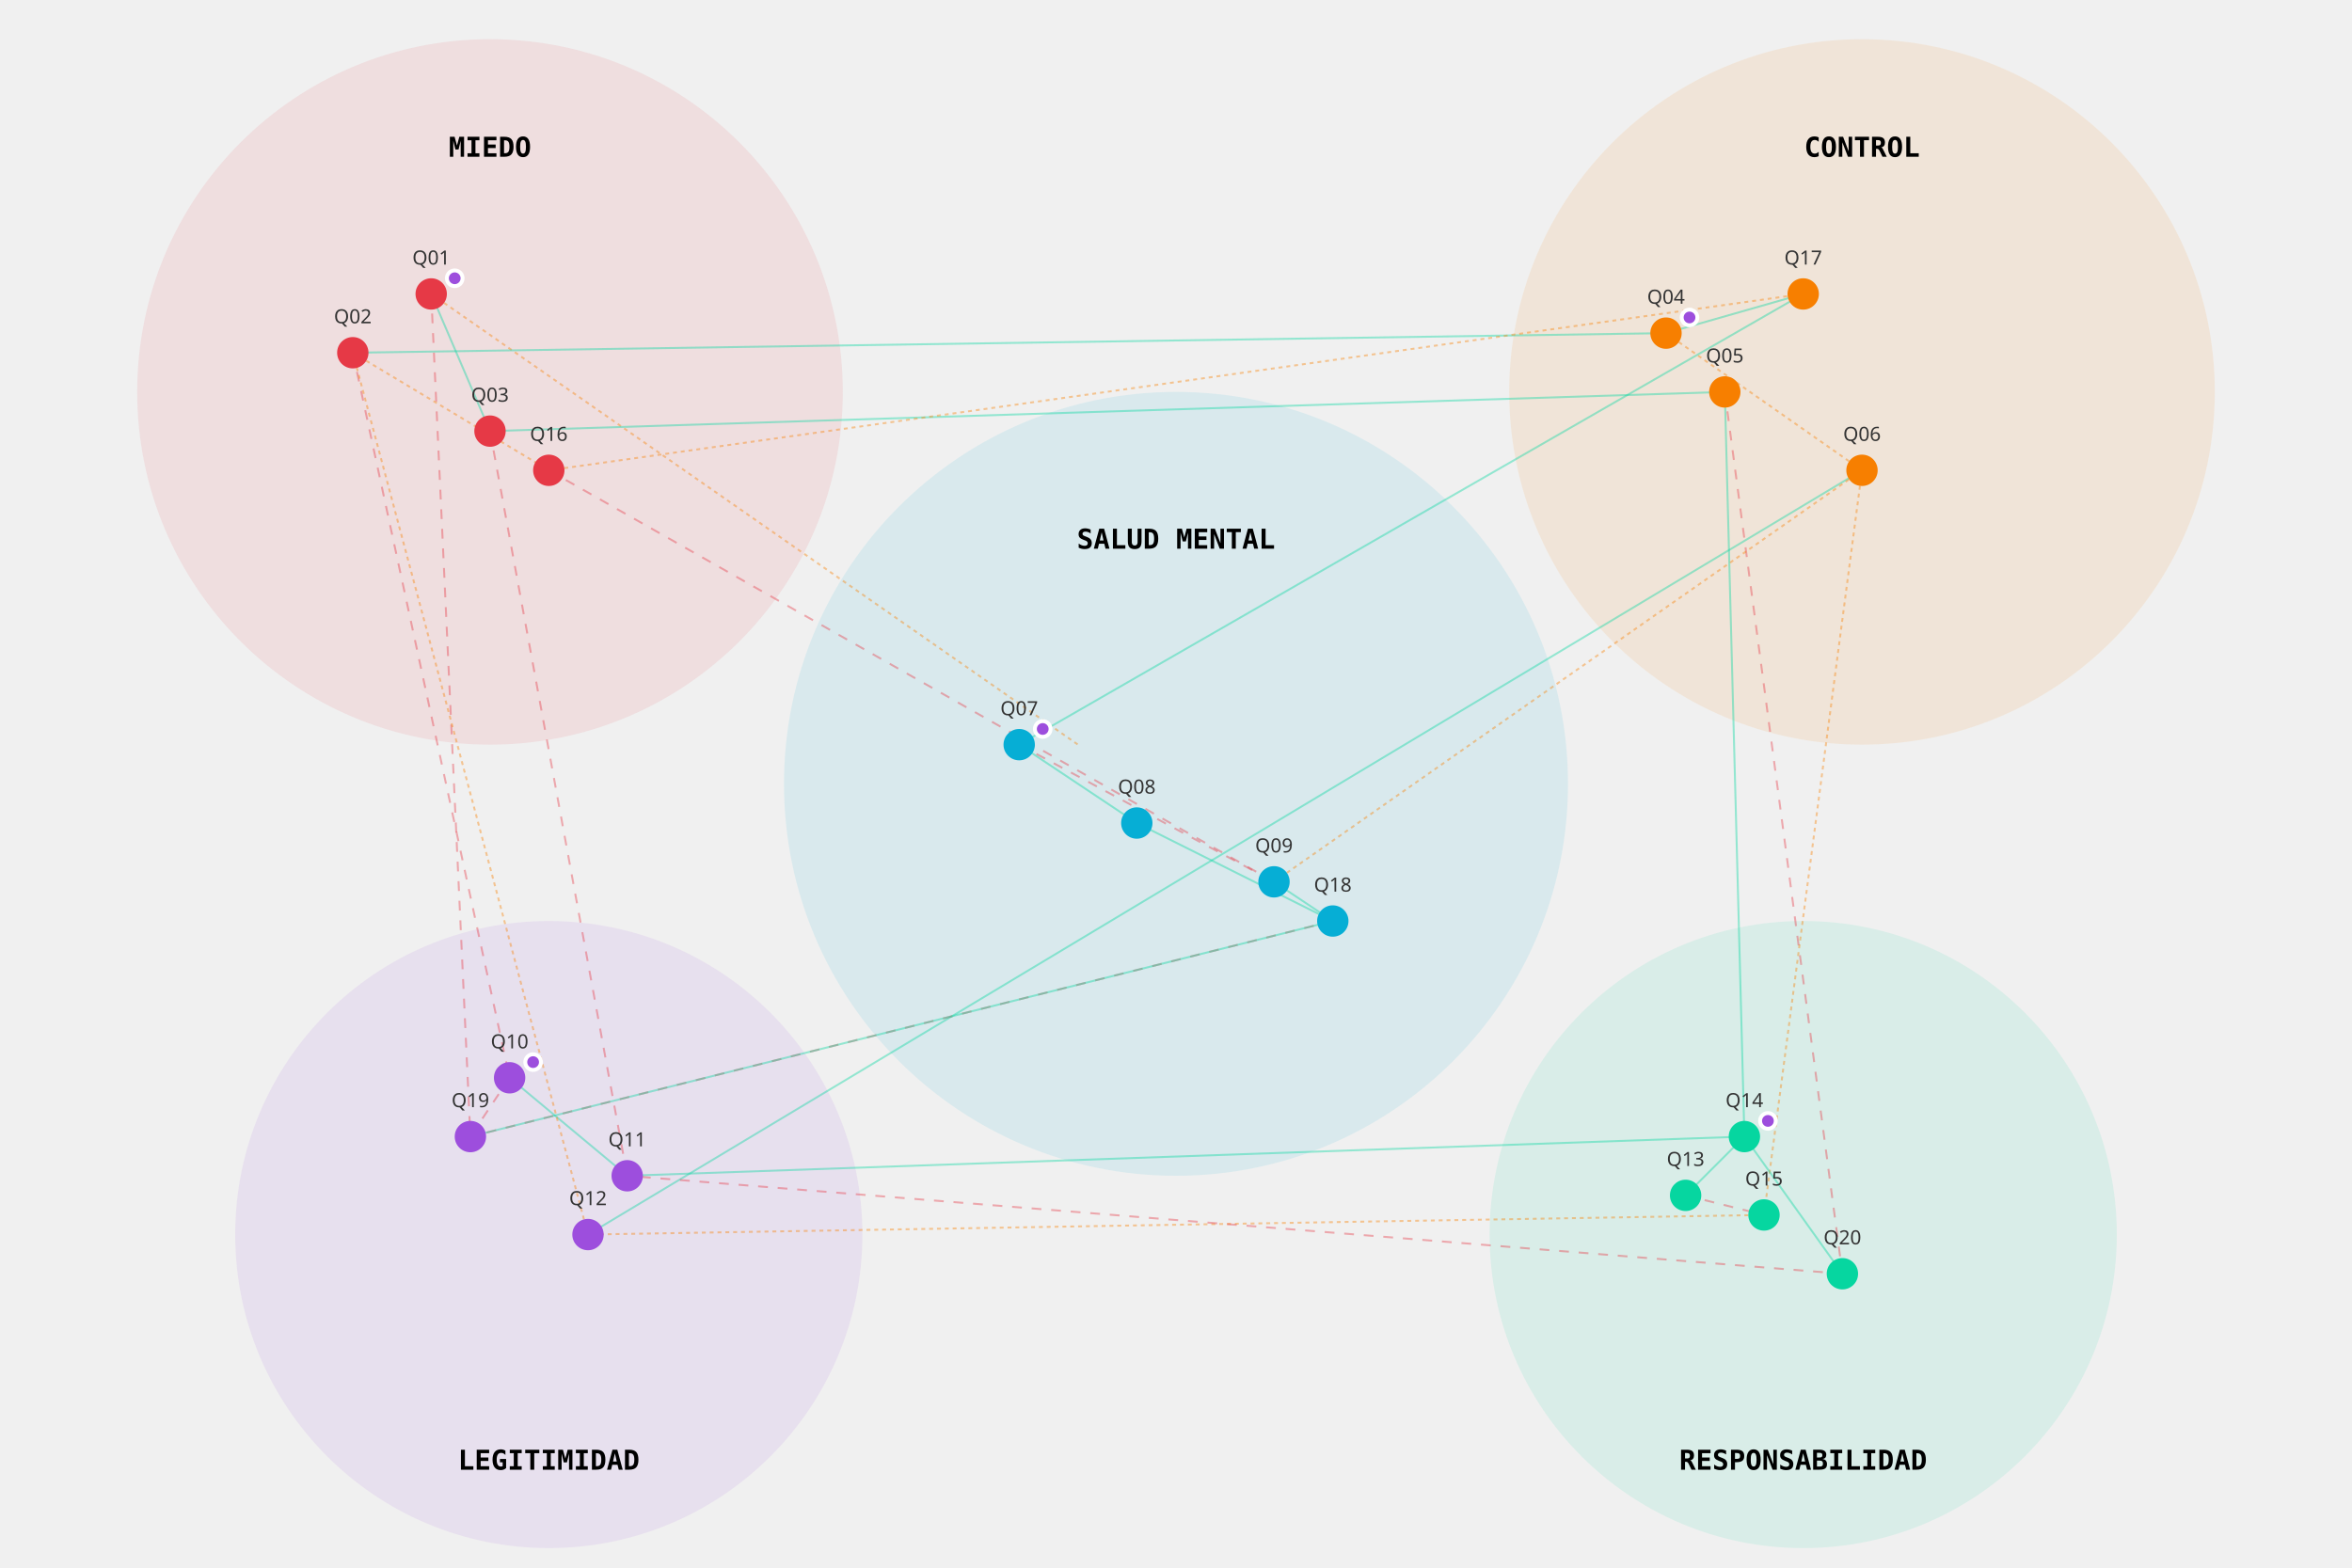
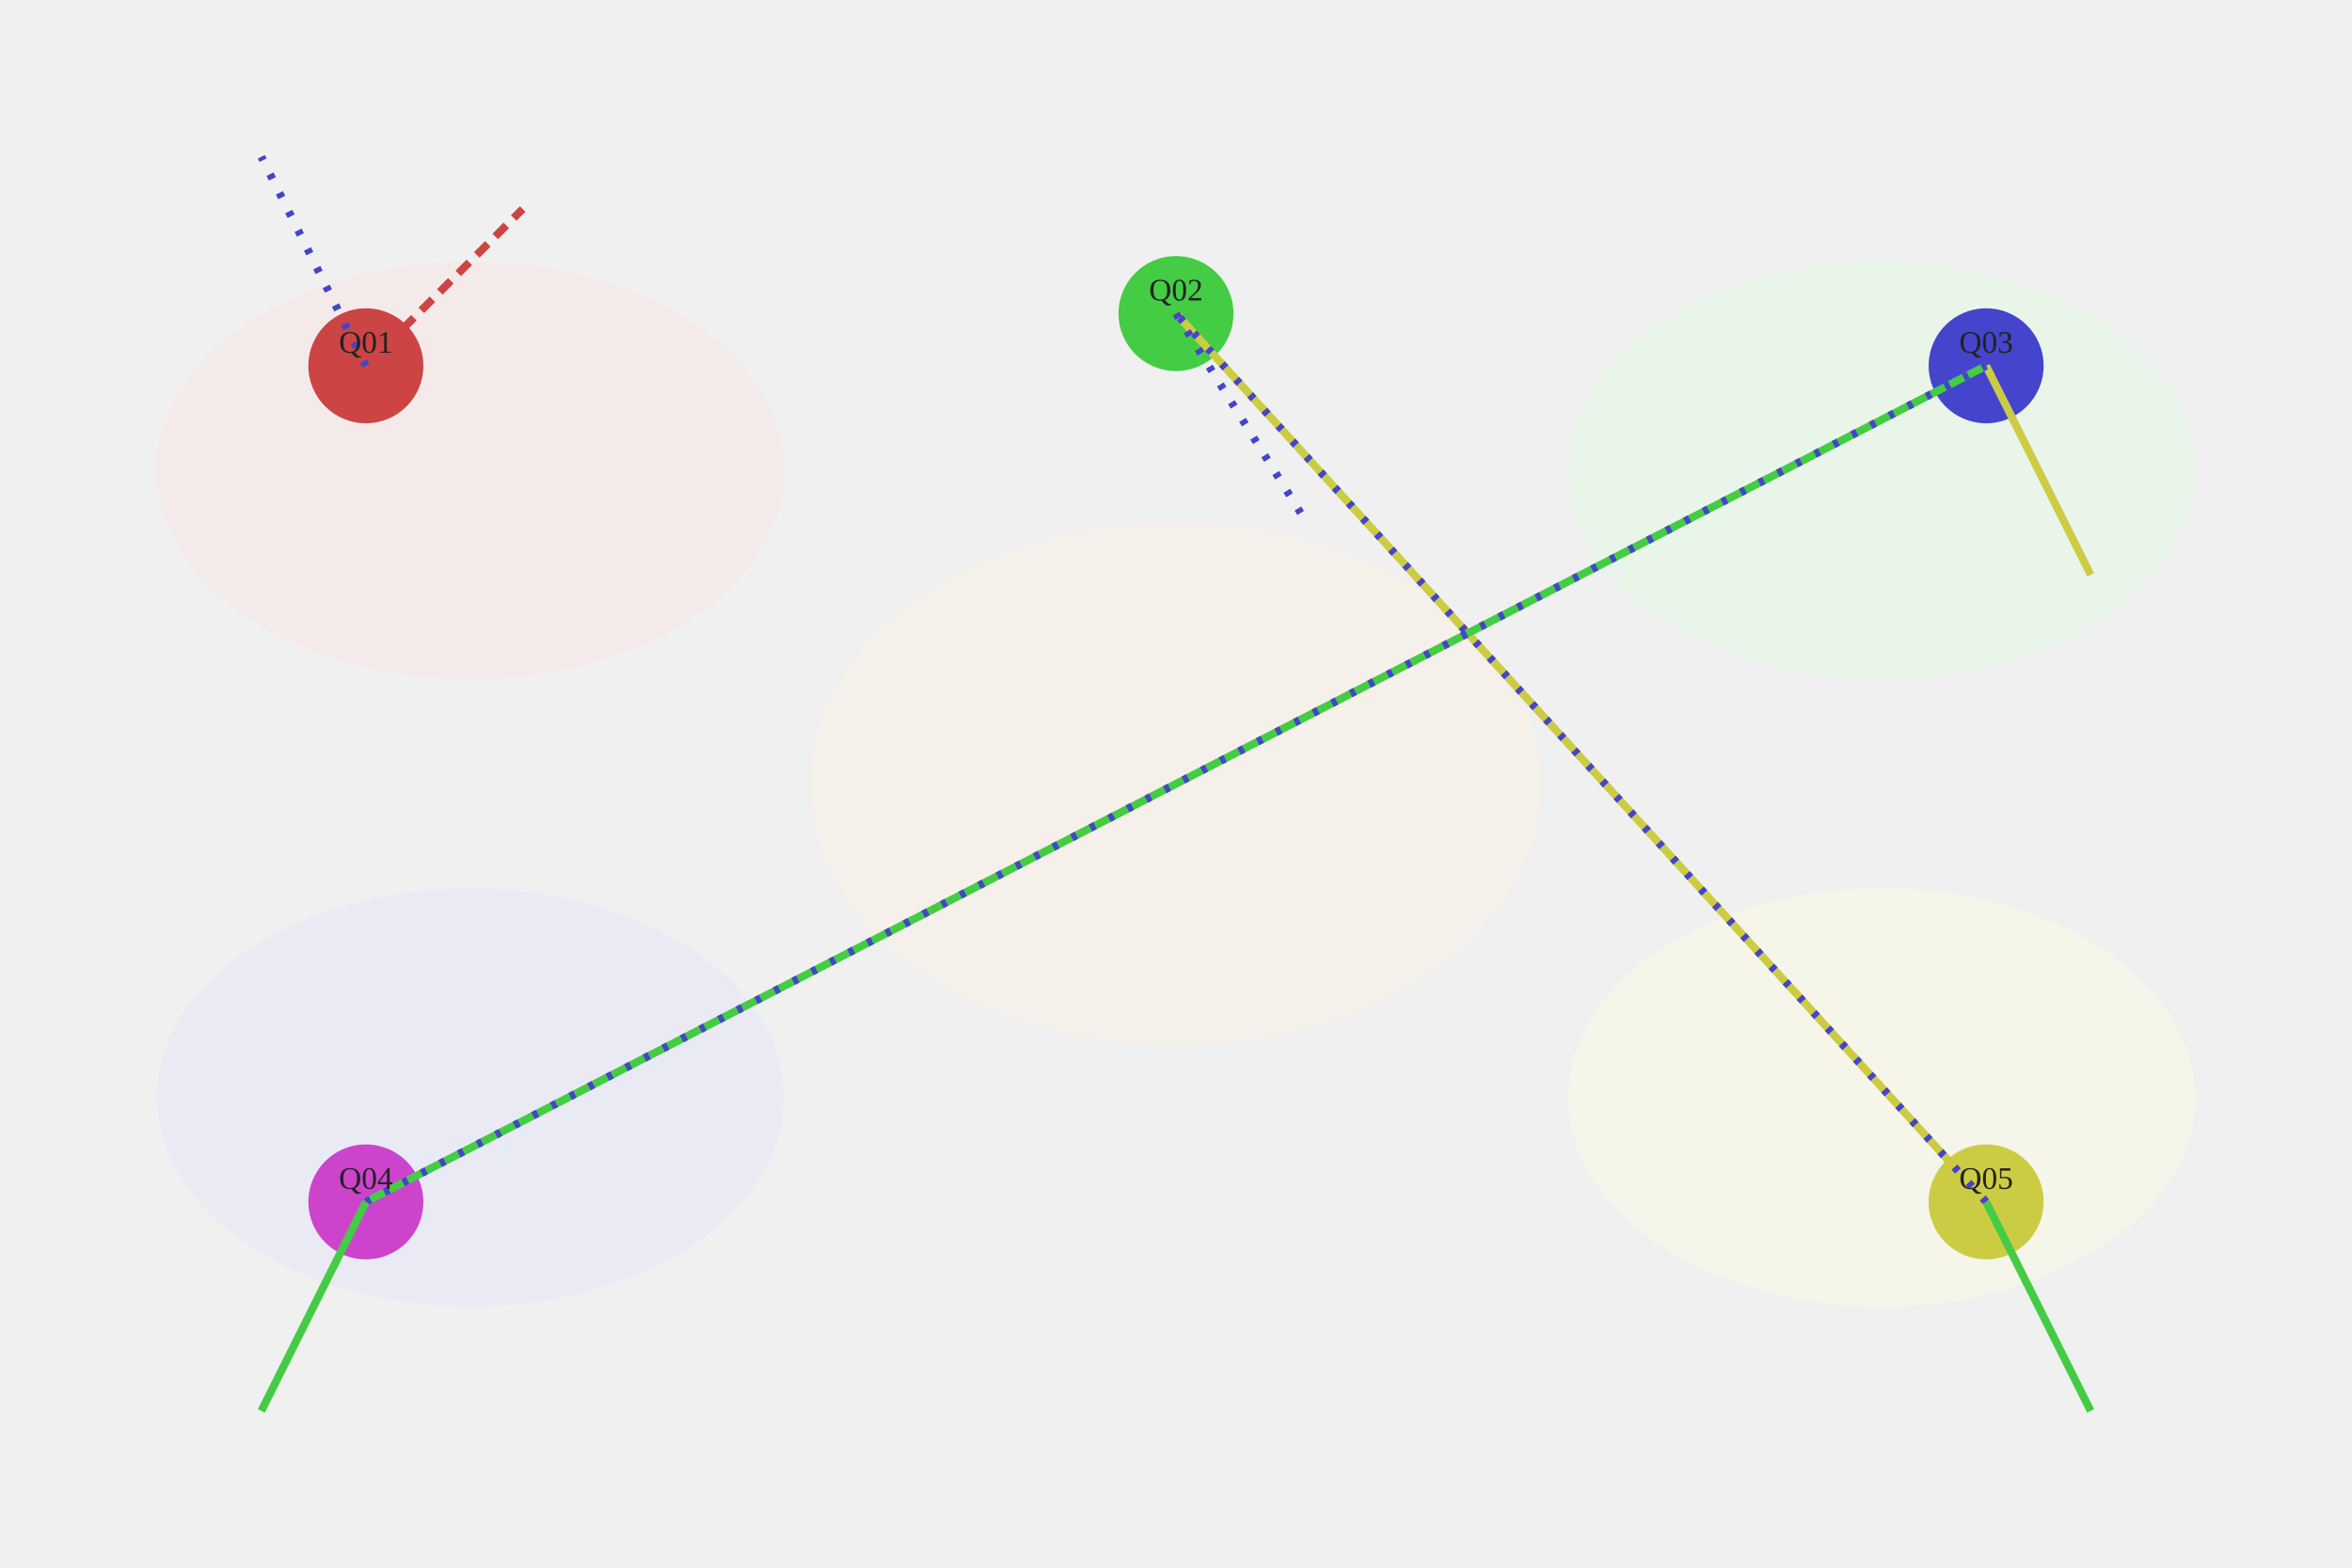
- <svg xmlns="http://www.w3.org/2000/svg" viewBox="0 0 1200 800" id="lagrange-map">
-   <defs>
-     <style>
-       .eje-zona { opacity: 0.1; }
-       .eje-label { font-family: monospace; font-size: 14px; font-weight: bold; fill: currentColor; }
-       .pregunta-node { cursor: pointer; transition: all 0.3s; }
-       .pregunta-node:hover { r: 12; }
-       .pregunta-text { font-family: sans-serif; font-size: 10px; fill: #333; pointer-events: none; }
-       .relacion-line { stroke-width: 1; opacity: 0.4; }
-       .relacion-refuerza { stroke: #06d6a0; stroke-dasharray: none; }
-       .relacion-contradice { stroke: #e63946; stroke-dasharray: 5,5; }
-       .relacion-desplaza { stroke: #f77f00; stroke-dasharray: 2,2; }
-       .episodio-badge { fill: #9d4edd; stroke: #fff; stroke-width: 2; }
-     </style>
-   </defs>
+ <svg xmlns="http://www.w3.org/2000/svg" id="lagrange-map" width="900" height="600" viewBox="0 0 900 600">
  <g id="ejes">
-     <circle class="eje-zona" cx="250" cy="200" r="180" fill="#e63946" data-eje="miedo" />
-     <text class="eje-label" x="250" y="80" text-anchor="middle" fill="#e63946">MIEDO</text>
-     <circle class="eje-zona" cx="950" cy="200" r="180" fill="#f77f00" data-eje="control" />
-     <text class="eje-label" x="950" y="80" text-anchor="middle" fill="#f77f00">CONTROL</text>
-     <circle class="eje-zona" cx="600" cy="400" r="200" fill="#06aed5" data-eje="salud_mental" />
-     <text class="eje-label" x="600" y="280" text-anchor="middle" fill="#06aed5">SALUD MENTAL</text>
-     <circle class="eje-zona" cx="280" cy="630" r="160" fill="#9d4edd" data-eje="legitimidad" />
-     <text class="eje-label" x="280" y="750" text-anchor="middle" fill="#9d4edd">LEGITIMIDAD</text>
-     <circle class="eje-zona" cx="920" cy="630" r="160" fill="#06d6a0" data-eje="responsabilidad" />
-     <text class="eje-label" x="920" y="750" text-anchor="middle" fill="#06d6a0">RESPONSABILIDAD</text>
+     <ellipse id="eje-miedo" cx="180" cy="180" rx="120" ry="80" fill="#f5eaea" data-eje="miedo" />
+     <ellipse id="eje-control" cx="720" cy="180" rx="120" ry="80" fill="#eaf5ea" data-eje="control" />
+     <ellipse id="eje-salud_mental" cx="180" cy="420" rx="120" ry="80" fill="#eaeaf5" data-eje="salud_mental" />
+     <ellipse id="eje-legitimidad" cx="720" cy="420" rx="120" ry="80" fill="#f5f5ea" data-eje="legitimidad" />
+     <ellipse id="eje-responsabilidad" cx="450" cy="300" rx="140" ry="100" fill="#f5f0ea" data-eje="responsabilidad" />
+   </g>
+   <g id="preguntas">
+     <circle id="Q01" cx="140" cy="140" r="22" fill="#c44" data-pregunta="Q01" />
+     <circle id="Q02" cx="450" cy="120" r="22" fill="#4c4" data-pregunta="Q02" />
+     <circle id="Q03" cx="760" cy="140" r="22" fill="#44c" data-pregunta="Q03" />
+     <circle id="Q04" cx="140" cy="460" r="22" fill="#c4c" data-pregunta="Q04" />
+     <circle id="Q05" cx="760" cy="460" r="22" fill="#cc4" data-pregunta="Q05" />
  </g>
  <g id="relaciones">
-     <line class="relacion-line relacion-refuerza" x1="220" y1="150" x2="250" y2="220" data-origen="Q01" data-destino="Q03" />
-     <line class="relacion-line relacion-desplaza" x1="220" y1="150" x2="550" y2="380" data-origen="Q01" data-destino="Q08" />
-     <line class="relacion-line relacion-contradice" x1="220" y1="150" x2="240" y2="580" data-origen="Q01" data-destino="Q19" />
-     <line class="relacion-line relacion-refuerza" x1="180" y1="180" x2="850" y2="170" data-origen="Q02" data-destino="Q04" />
-     <line class="relacion-line relacion-contradice" x1="180" y1="180" x2="260" y2="550" data-origen="Q02" data-destino="Q10" />
-     <line class="relacion-line relacion-desplaza" x1="180" y1="180" x2="280" y2="240" data-origen="Q02" data-destino="Q16" />
-     <line class="relacion-line relacion-refuerza" x1="250" y1="220" x2="880" y2="200" data-origen="Q03" data-destino="Q05" />
-     <line class="relacion-line relacion-contradice" x1="250" y1="220" x2="320" y2="600" data-origen="Q03" data-destino="Q11" />
-     <line class="relacion-line relacion-refuerza" x1="850" y1="170" x2="920" y2="150" data-origen="Q04" data-destino="Q17" />
-     <line class="relacion-line relacion-desplaza" x1="850" y1="170" x2="950" y2="240" data-origen="Q04" data-destino="Q06" />
-     <line class="relacion-line relacion-refuerza" x1="880" y1="200" x2="890" y2="580" data-origen="Q05" data-destino="Q14" />
-     <line class="relacion-line relacion-contradice" x1="880" y1="200" x2="940" y2="650" data-origen="Q05" data-destino="Q20" />
-     <line class="relacion-line relacion-refuerza" x1="950" y1="240" x2="300" y2="630" data-origen="Q06" data-destino="Q12" />
-     <line class="relacion-line relacion-desplaza" x1="950" y1="240" x2="900" y2="620" data-origen="Q06" data-destino="Q15" />
-     <line class="relacion-line relacion-refuerza" x1="520" y1="380" x2="580" y2="420" data-origen="Q07" data-destino="Q08" />
-     <line class="relacion-line relacion-contradice" x1="520" y1="380" x2="650" y2="450" data-origen="Q07" data-destino="Q09" />
-     <line class="relacion-line relacion-refuerza" x1="580" y1="420" x2="680" y2="470" data-origen="Q08" data-destino="Q18" />
-     <line class="relacion-line relacion-refuerza" x1="650" y1="450" x2="680" y2="470" data-origen="Q09" data-destino="Q18" />
-     <line class="relacion-line relacion-desplaza" x1="650" y1="450" x2="950" y2="240" data-origen="Q09" data-destino="Q06" />
-     <line class="relacion-line relacion-refuerza" x1="260" y1="550" x2="320" y2="600" data-origen="Q10" data-destino="Q11" />
-     <line class="relacion-line relacion-contradice" x1="260" y1="550" x2="240" y2="580" data-origen="Q10" data-destino="Q19" />
-     <line class="relacion-line relacion-refuerza" x1="320" y1="600" x2="890" y2="580" data-origen="Q11" data-destino="Q14" />
-     <line class="relacion-line relacion-desplaza" x1="300" y1="630" x2="180" y2="180" data-origen="Q12" data-destino="Q02" />
-     <line class="relacion-line relacion-refuerza" x1="860" y1="610" x2="890" y2="580" data-origen="Q13" data-destino="Q14" />
-     <line class="relacion-line relacion-contradice" x1="860" y1="610" x2="900" y2="620" data-origen="Q13" data-destino="Q15" />
-     <line class="relacion-line relacion-refuerza" x1="890" y1="580" x2="940" y2="650" data-origen="Q14" data-destino="Q20" />
-     <line class="relacion-line relacion-desplaza" x1="900" y1="620" x2="300" y2="630" data-origen="Q15" data-destino="Q12" />
-     <line class="relacion-line relacion-desplaza" x1="280" y1="240" x2="920" y2="150" data-origen="Q16" data-destino="Q17" />
-     <line class="relacion-line relacion-contradice" x1="280" y1="240" x2="650" y2="450" data-origen="Q16" data-destino="Q09" />
-     <line class="relacion-line relacion-refuerza" x1="920" y1="150" x2="520" y2="380" data-origen="Q17" data-destino="Q07" />
-     <line class="relacion-line relacion-contradice" x1="680" y1="470" x2="240" y2="580" data-origen="Q18" data-destino="Q19" />
-     <line class="relacion-line relacion-refuerza" x1="240" y1="580" x2="680" y2="470" data-origen="Q19" data-destino="Q18" />
-     <line class="relacion-line relacion-contradice" x1="940" y1="650" x2="320" y2="600" data-origen="Q20" data-destino="Q11" />
+     <line id="rel-Q01-Q08" x1="140" y1="140" x2="200" y2="80" stroke="#c44" stroke-width="3" stroke-dasharray="6,4" data-tipo="refuerza" />
+     <line id="rel-Q01-Q12" x1="140" y1="140" x2="100" y2="60" stroke="#44c" stroke-width="3" stroke-dasharray="2,6" data-tipo="contradice" />
+     <line id="rel-Q02-Q05" x1="450" y1="120" x2="760" y2="460" stroke="#cc4" stroke-width="3" data-tipo="desplaza" />
+     <line id="rel-Q02-Q07" x1="450" y1="120" x2="500" y2="200" stroke="#44c" stroke-width="3" stroke-dasharray="2,6" data-tipo="contradice" />
+     <line id="rel-Q03-Q04" x1="760" y1="140" x2="140" y2="460" stroke="#4c4" stroke-width="3" data-tipo="refuerza" />
+     <line id="rel-Q03-Q06" x1="760" y1="140" x2="800" y2="220" stroke="#cc4" stroke-width="3" data-tipo="desplaza" />
+     <line id="rel-Q04-Q03" x1="140" y1="460" x2="760" y2="140" stroke="#44c" stroke-width="3" stroke-dasharray="2,6" data-tipo="contradice" />
+     <line id="rel-Q04-Q09" x1="140" y1="460" x2="100" y2="540" stroke="#4c4" stroke-width="3" data-tipo="refuerza" />
+     <line id="rel-Q05-Q02" x1="760" y1="460" x2="450" y2="120" stroke="#44c" stroke-width="3" stroke-dasharray="2,6" data-tipo="contradice" />
+     <line id="rel-Q05-Q10" x1="760" y1="460" x2="800" y2="540" stroke="#4c4" stroke-width="3" data-tipo="refuerza" />
  </g>
-   <g id="preguntas">
-     <g class="pregunta-node" id="Q01" data-eje="miedo" data-nivel="individual" data-episodio="E01">
-       <circle cx="220" cy="150" r="8" fill="#e63946" />
-       <circle class="episodio-badge" cx="232" cy="142" r="4" />
-       <text class="pregunta-text" x="220" y="135" text-anchor="middle">Q01</text>
-     </g>
-     <g class="pregunta-node" id="Q02" data-eje="miedo" data-nivel="sistemico">
-       <circle cx="180" cy="180" r="8" fill="#e63946" />
-       <text class="pregunta-text" x="180" y="165" text-anchor="middle">Q02</text>
-     </g>
-     <g class="pregunta-node" id="Q03" data-eje="miedo" data-nivel="institucional">
-       <circle cx="250" cy="220" r="8" fill="#e63946" />
-       <text class="pregunta-text" x="250" y="205" text-anchor="middle">Q03</text>
-     </g>
-     <g class="pregunta-node" id="Q16" data-eje="miedo" data-nivel="sistemico">
-       <circle cx="280" cy="240" r="8" fill="#e63946" />
-       <text class="pregunta-text" x="280" y="225" text-anchor="middle">Q16</text>
-     </g>
-     <g class="pregunta-node" id="Q04" data-eje="control" data-nivel="individual" data-episodio="E02">
-       <circle cx="850" cy="170" r="8" fill="#f77f00" />
-       <circle class="episodio-badge" cx="862" cy="162" r="4" />
-       <text class="pregunta-text" x="850" y="155" text-anchor="middle">Q04</text>
-     </g>
-     <g class="pregunta-node" id="Q05" data-eje="control" data-nivel="institucional">
-       <circle cx="880" cy="200" r="8" fill="#f77f00" />
-       <text class="pregunta-text" x="880" y="185" text-anchor="middle">Q05</text>
-     </g>
-     <g class="pregunta-node" id="Q06" data-eje="control" data-nivel="sistemico">
-       <circle cx="950" cy="240" r="8" fill="#f77f00" />
-       <text class="pregunta-text" x="950" y="225" text-anchor="middle">Q06</text>
-     </g>
-     <g class="pregunta-node" id="Q17" data-eje="control" data-nivel="individual">
-       <circle cx="920" cy="150" r="8" fill="#f77f00" />
-       <text class="pregunta-text" x="920" y="135" text-anchor="middle">Q17</text>
-     </g>
-     <g class="pregunta-node" id="Q07" data-eje="salud_mental" data-nivel="individual" data-episodio="E03">
-       <circle cx="520" cy="380" r="8" fill="#06aed5" />
-       <circle class="episodio-badge" cx="532" cy="372" r="4" />
-       <text class="pregunta-text" x="520" y="365" text-anchor="middle">Q07</text>
-     </g>
-     <g class="pregunta-node" id="Q08" data-eje="salud_mental" data-nivel="institucional">
-       <circle cx="580" cy="420" r="8" fill="#06aed5" />
-       <text class="pregunta-text" x="580" y="405" text-anchor="middle">Q08</text>
-     </g>
-     <g class="pregunta-node" id="Q09" data-eje="salud_mental" data-nivel="sistemico">
-       <circle cx="650" cy="450" r="8" fill="#06aed5" />
-       <text class="pregunta-text" x="650" y="435" text-anchor="middle">Q09</text>
-     </g>
-     <g class="pregunta-node" id="Q18" data-eje="salud_mental" data-nivel="sistemico">
-       <circle cx="680" cy="470" r="8" fill="#06aed5" />
-       <text class="pregunta-text" x="680" y="455" text-anchor="middle">Q18</text>
-     </g>
-     <g class="pregunta-node" id="Q10" data-eje="legitimidad" data-nivel="individual" data-episodio="E04">
-       <circle cx="260" cy="550" r="8" fill="#9d4edd" />
-       <circle class="episodio-badge" cx="272" cy="542" r="4" />
-       <text class="pregunta-text" x="260" y="535" text-anchor="middle">Q10</text>
-     </g>
-     <g class="pregunta-node" id="Q11" data-eje="legitimidad" data-nivel="institucional">
-       <circle cx="320" cy="600" r="8" fill="#9d4edd" />
-       <text class="pregunta-text" x="320" y="585" text-anchor="middle">Q11</text>
-     </g>
-     <g class="pregunta-node" id="Q12" data-eje="legitimidad" data-nivel="sistemico">
-       <circle cx="300" cy="630" r="8" fill="#9d4edd" />
-       <text class="pregunta-text" x="300" y="615" text-anchor="middle">Q12</text>
-     </g>
-     <g class="pregunta-node" id="Q19" data-eje="legitimidad" data-nivel="individual">
-       <circle cx="240" cy="580" r="8" fill="#9d4edd" />
-       <text class="pregunta-text" x="240" y="565" text-anchor="middle">Q19</text>
-     </g>
-     <g class="pregunta-node" id="Q13" data-eje="responsabilidad" data-nivel="individual">
-       <circle cx="860" cy="610" r="8" fill="#06d6a0" />
-       <text class="pregunta-text" x="860" y="595" text-anchor="middle">Q13</text>
-     </g>
-     <g class="pregunta-node" id="Q14" data-eje="responsabilidad" data-nivel="institucional" data-episodio="E05">
-       <circle cx="890" cy="580" r="8" fill="#06d6a0" />
-       <circle class="episodio-badge" cx="902" cy="572" r="4" />
-       <text class="pregunta-text" x="890" y="565" text-anchor="middle">Q14</text>
-     </g>
-     <g class="pregunta-node" id="Q15" data-eje="responsabilidad" data-nivel="sistemico">
-       <circle cx="900" cy="620" r="8" fill="#06d6a0" />
-       <text class="pregunta-text" x="900" y="605" text-anchor="middle">Q15</text>
-     </g>
-     <g class="pregunta-node" id="Q20" data-eje="responsabilidad" data-nivel="institucional">
-       <circle cx="940" cy="650" r="8" fill="#06d6a0" />
-       <text class="pregunta-text" x="940" y="635" text-anchor="middle">Q20</text>
-     </g>
+   <g id="labels">
+     <text x="140" y="135" font-size="12" text-anchor="middle" fill="#222">Q01</text>
+     <text x="450" y="115" font-size="12" text-anchor="middle" fill="#222">Q02</text>
+     <text x="760" y="135" font-size="12" text-anchor="middle" fill="#222">Q03</text>
+     <text x="140" y="455" font-size="12" text-anchor="middle" fill="#222">Q04</text>
+     <text x="760" y="455" font-size="12" text-anchor="middle" fill="#222">Q05</text>
  </g>
</svg>
